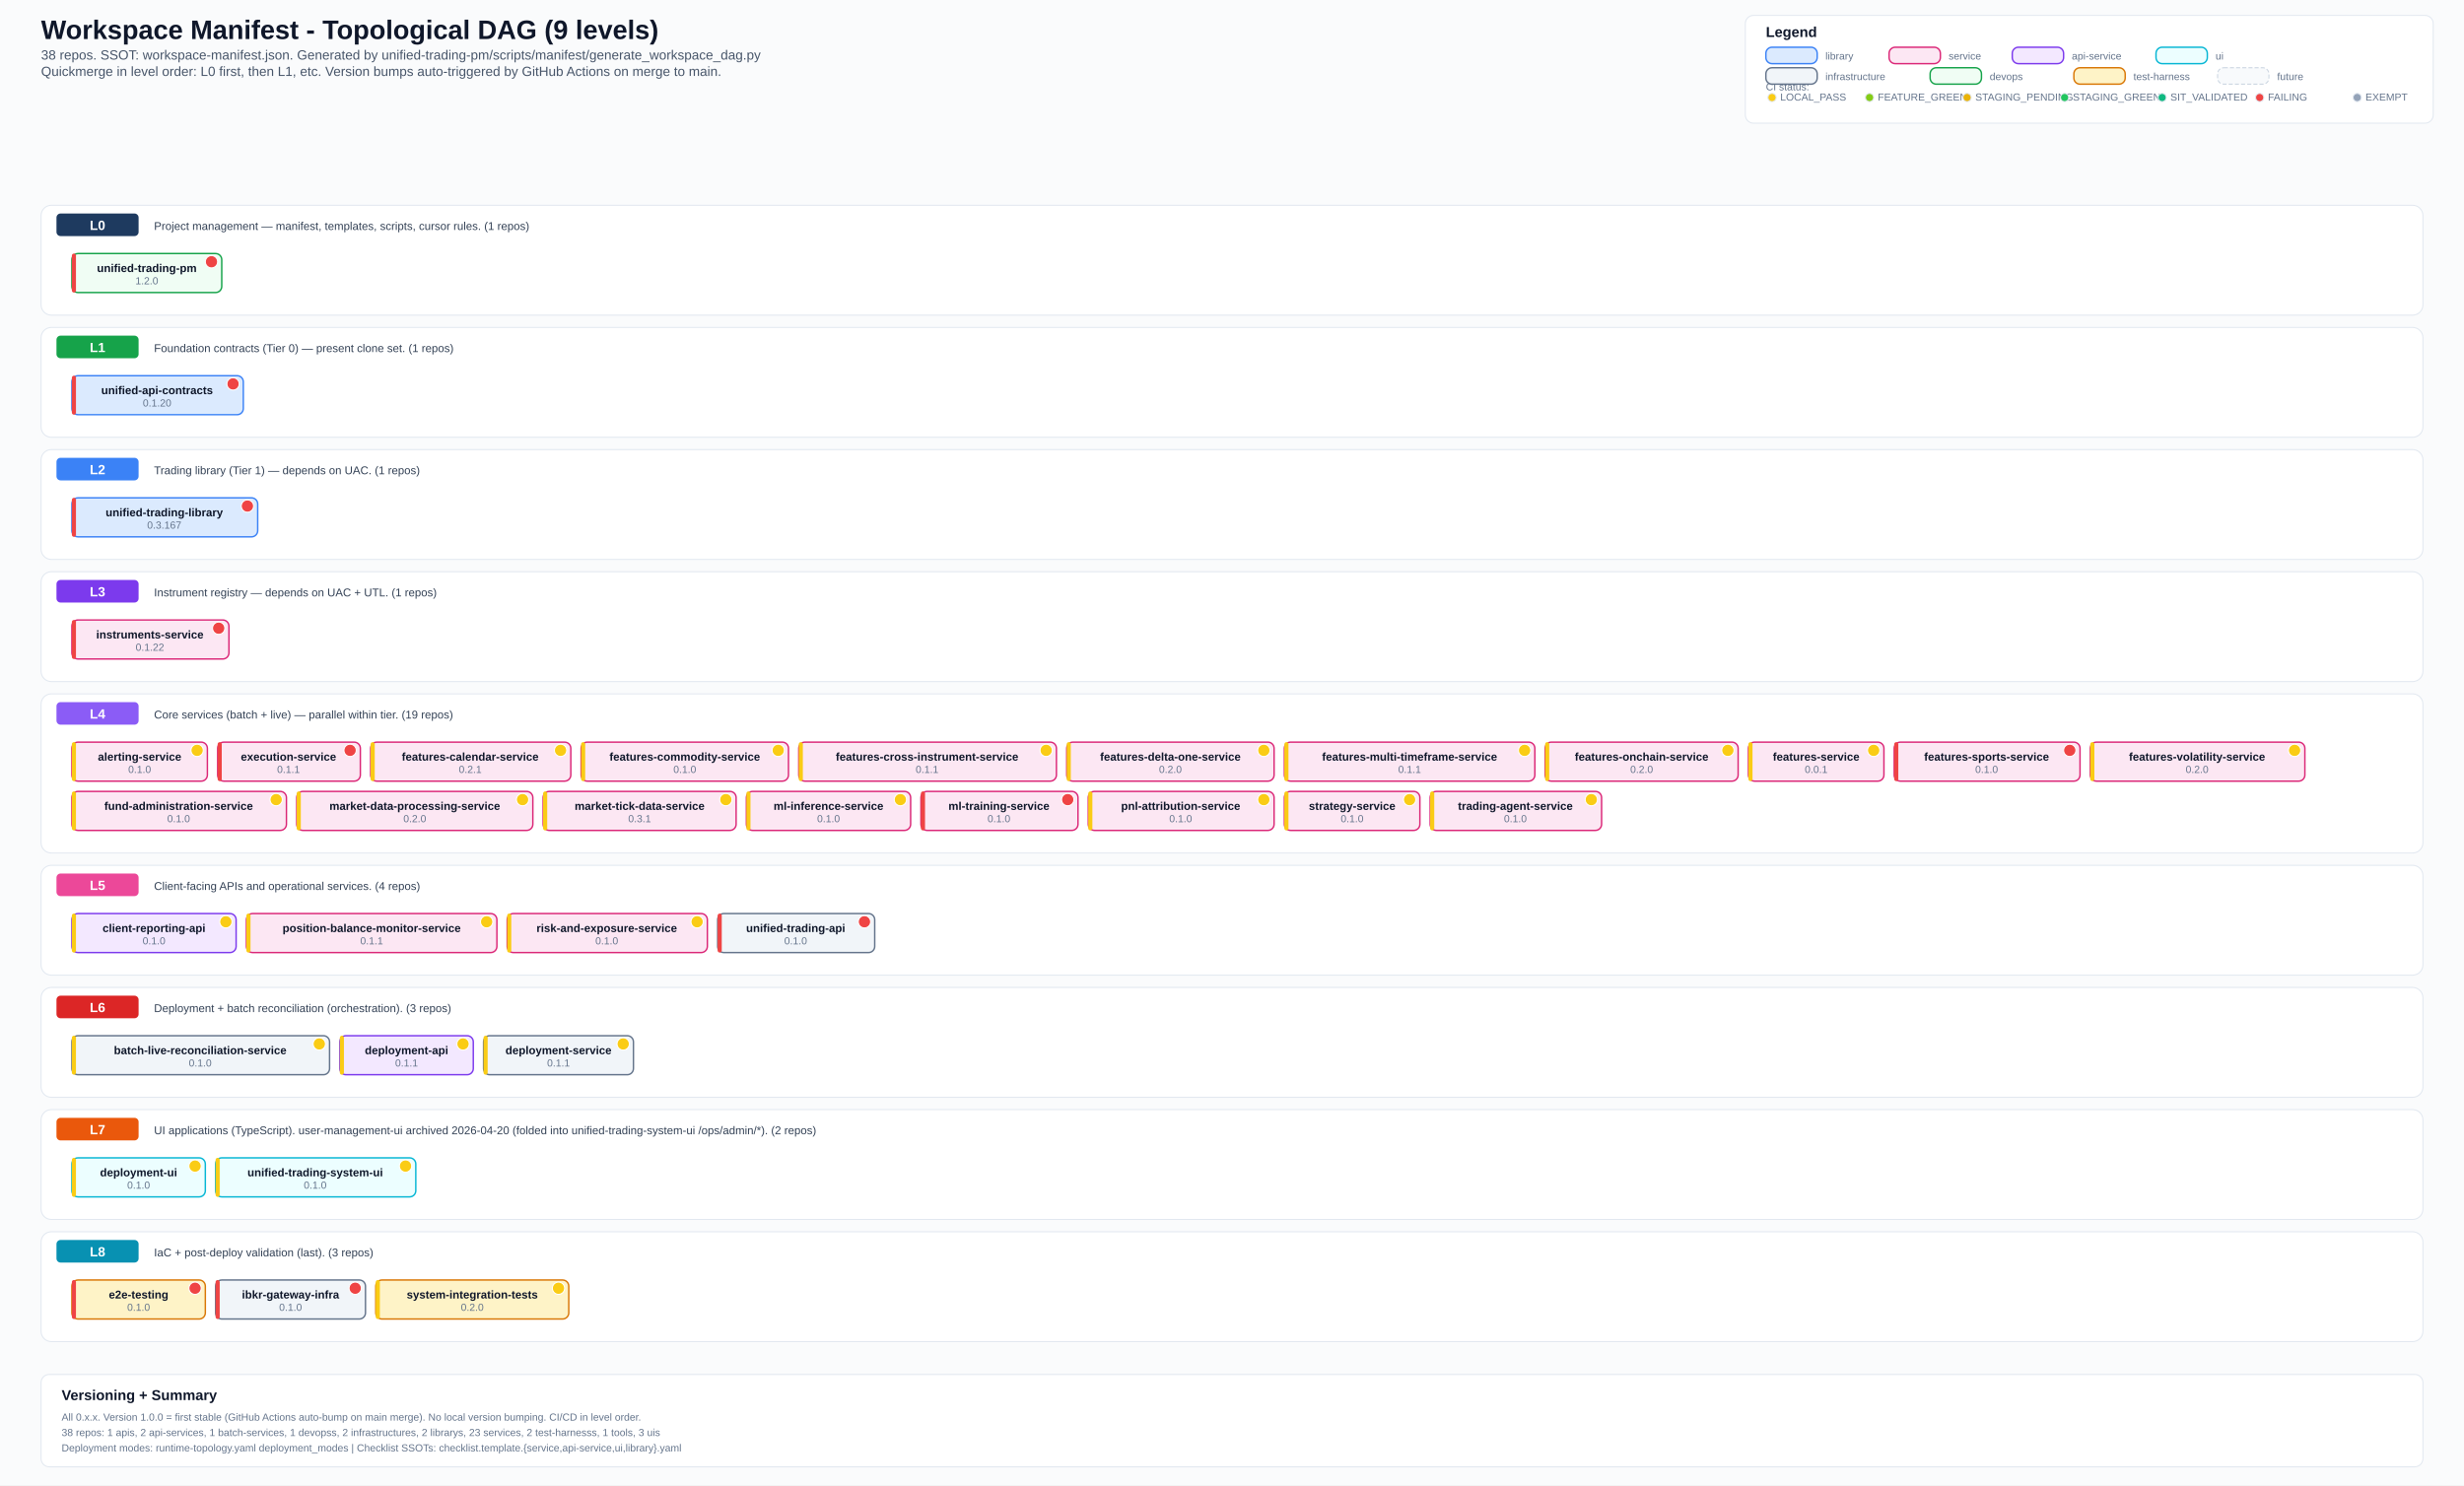
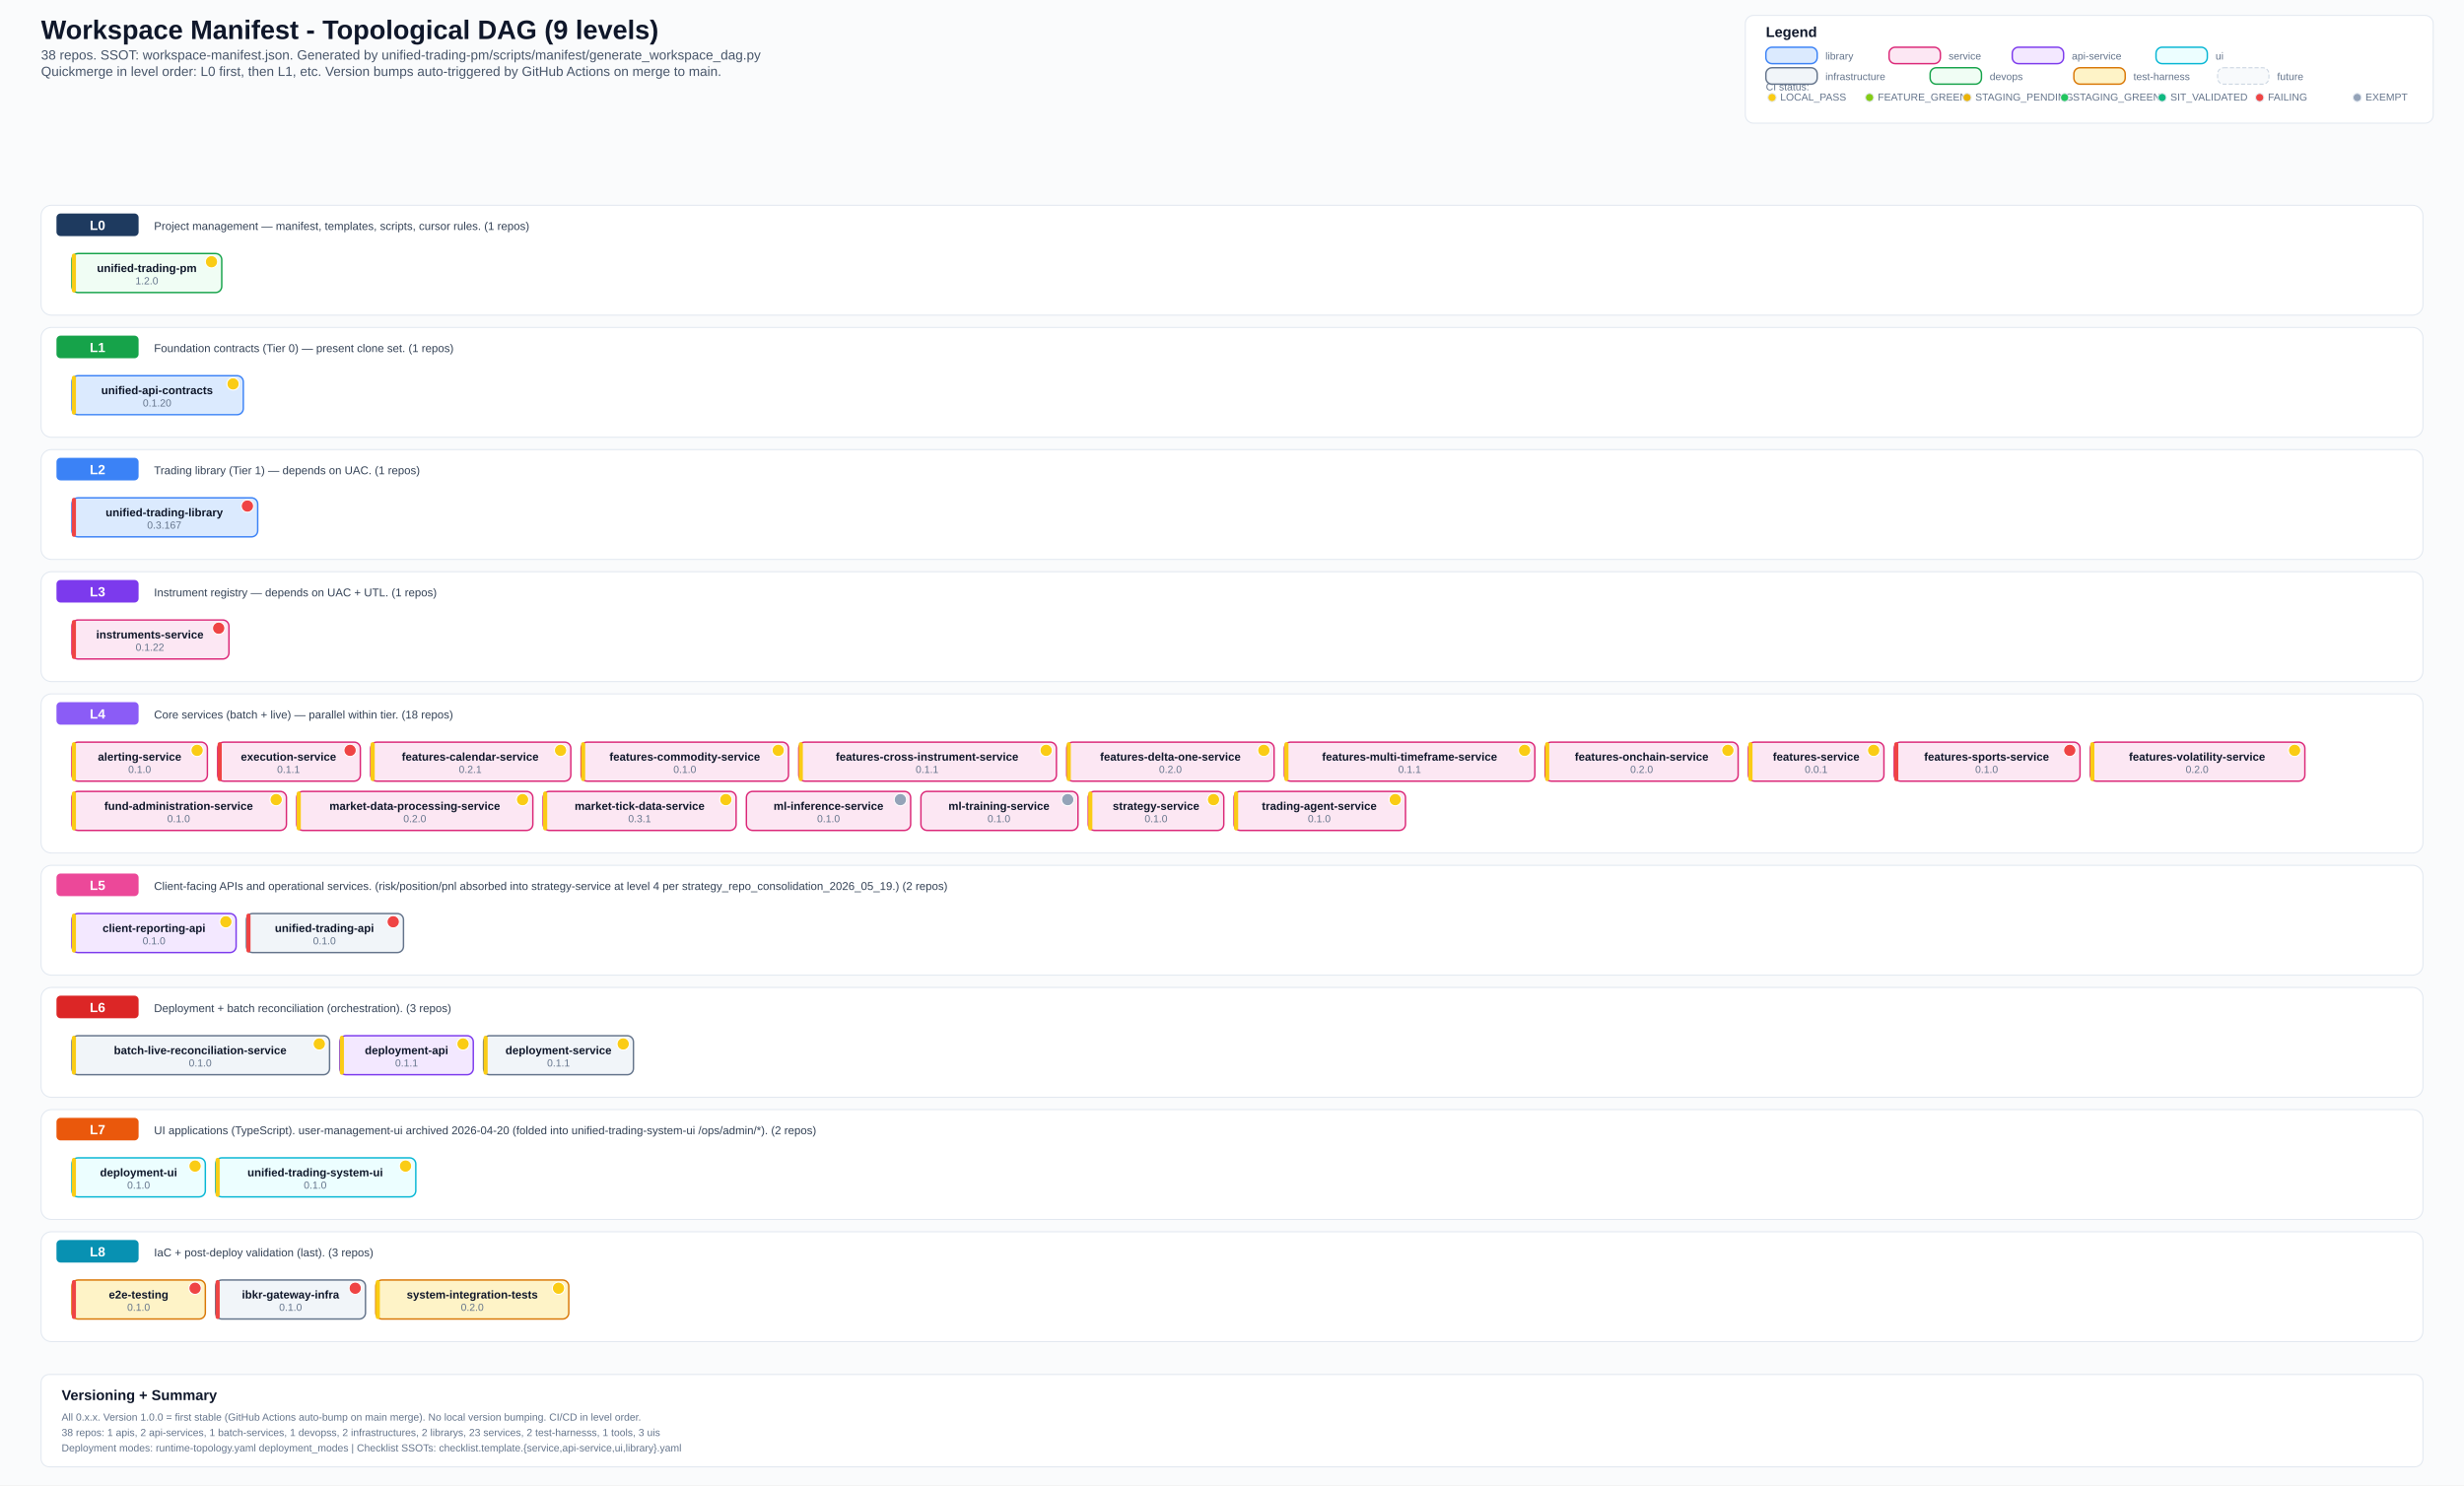
<svg xmlns="http://www.w3.org/2000/svg" width="2400" height="1447" viewBox="0 0 2400 1447">
  <defs>
    <style>
      .bg { fill: #fafbfc; }
      .title { font: 700 26px Arial, sans-serif; fill: #0f172a; }
      .subtitle { font: 500 13px Arial, sans-serif; fill: #475569; }
      .section { font: 700 14px Arial, sans-serif; fill: #0f172a; }
      .level-label { font: 700 13px Arial, sans-serif; fill: #ffffff; }
      .label { font: 600 11px Arial, sans-serif; fill: #0f172a; }
      .ver { font: 500 10px Arial, sans-serif; fill: #64748b; }
      .small { font: 500 10px Arial, sans-serif; fill: #64748b; }
      .desc { font: 500 11px Arial, sans-serif; fill: #334155; }
      .lib { fill: #dbeafe; stroke: #3b82f6; stroke-width: 1.4; rx: 6; }
      .svc { fill: #fce7f3; stroke: #db2777; stroke-width: 1.4; rx: 6; }
      .api { fill: #f3e8ff; stroke: #7c3aed; stroke-width: 1.4; rx: 6; }
      .ui-box { fill: #ecfeff; stroke: #06b6d4; stroke-width: 1.4; rx: 6; }
      .infra { fill: #f1f5f9; stroke: #64748b; stroke-width: 1.4; rx: 6; }
      .devops { fill: #f0fdf4; stroke: #16a34a; stroke-width: 1.4; rx: 6; }
      .test { fill: #fef3c7; stroke: #d97706; stroke-width: 1.4; rx: 6; }
      .future { fill: #f8fafc; stroke: #cbd5e1; stroke-width: 1; rx: 6; stroke-dasharray: 4 2; }
      .level-bg { fill: #ffffff; stroke: #e2e8f0; stroke-width: 1; rx: 10; }
      .level-badge { rx: 4; }
      .legend-box { fill: #ffffff; stroke: #e2e8f0; stroke-width: 1; rx: 8; }
  </style>
  </defs>
  <rect class="bg" x="0" y="0" width="2400" height="1447" />
  <text x="40" y="38" class="title">Workspace Manifest - Topological DAG (9 levels)</text>
  <text x="40" y="58" class="subtitle">38 repos. SSOT: workspace-manifest.json. Generated by unified-trading-pm/scripts/manifest/generate_workspace_dag.py</text>
  <text x="40" y="74" class="subtitle">Quickmerge in level order: L0 first, then L1, etc. Version bumps auto-triggered by GitHub Actions on merge to main.</text>
  <rect x="1700" y="15" width="670" height="105" class="legend-box" />
  <text x="1720" y="36" class="section">Legend</text>
  <text x="1720" y="88" class="small">CI status:</text>
  <circle cx="1726" cy="95" r="4" fill="#facc15" stroke="#e2e8f0" stroke-width="1" />
  <text x="1734" y="98" class="small">LOCAL_PASS</text>
  <circle cx="1821" cy="95" r="4" fill="#84cc16" stroke="#e2e8f0" stroke-width="1" />
  <text x="1829" y="98" class="small">FEATURE_GREEN</text>
  <circle cx="1916" cy="95" r="4" fill="#eab308" stroke="#e2e8f0" stroke-width="1" />
  <text x="1924" y="98" class="small">STAGING_PENDING</text>
  <circle cx="2011" cy="95" r="4" fill="#22c55e" stroke="#e2e8f0" stroke-width="1" />
  <text x="2019" y="98" class="small">STAGING_GREEN</text>
  <circle cx="2106" cy="95" r="4" fill="#10b981" stroke="#e2e8f0" stroke-width="1" />
  <text x="2114" y="98" class="small">SIT_VALIDATED</text>
  <circle cx="2201" cy="95" r="4" fill="#ef4444" stroke="#e2e8f0" stroke-width="1" />
  <text x="2209" y="98" class="small">FAILING</text>
  <circle cx="2296" cy="95" r="4" fill="#94a3b8" stroke="#e2e8f0" stroke-width="1" />
  <text x="2304" y="98" class="small">EXEMPT</text>
  <rect x="1720" y="46" width="50" height="16" class="lib" />
  <text x="1778" y="58" class="small">library</text>
  <rect x="1840" y="46" width="50" height="16" class="svc" />
  <text x="1898" y="58" class="small">service</text>
  <rect x="1960" y="46" width="50" height="16" class="api" />
  <text x="2018" y="58" class="small">api-service</text>
  <rect x="2100" y="46" width="50" height="16" class="ui-box" />
  <text x="2158" y="58" class="small">ui</text>
  <rect x="1720" y="66" width="50" height="16" class="infra" />
  <text x="1778" y="78" class="small">infrastructure</text>
  <rect x="1880" y="66" width="50" height="16" class="devops" />
  <text x="1938" y="78" class="small">devops</text>
  <rect x="2020" y="66" width="50" height="16" class="test" />
  <text x="2078" y="78" class="small">test-harness</text>
  <rect x="2160" y="66" width="50" height="16" class="future" />
  <text x="2218" y="78" class="small">future</text>
  <rect x="40" y="200" width="2320" height="107" class="level-bg" />
  <rect x="55" y="208" width="80" height="22" fill="#1e3a5f" class="level-badge" />
  <text x="95" y="224" text-anchor="middle" class="level-label">L0</text>
  <text x="150" y="224" class="desc">Project management — manifest, templates, scripts, cursor rules. (1 repos)</text>
  <rect x="70" y="247" width="146" height="38" class="devops" />
-   <rect x="70" y="247" width="4" height="38" fill="#ef4444" rx="2" />
+   <rect x="70" y="247" width="4" height="38" fill="#facc15" rx="2" />
  <text x="143" y="265" text-anchor="middle" class="label">unified-trading-pm</text>
-   <circle cx="206" cy="255" r="6" fill="#ef4444" stroke="#fff" stroke-width="1" />
+   <circle cx="206" cy="255" r="6" fill="#facc15" stroke="#fff" stroke-width="1" />
  <text x="143" y="277" text-anchor="middle" class="ver">1.2.0</text>
  <rect x="40" y="319" width="2320" height="107" class="level-bg" />
  <rect x="55" y="327" width="80" height="22" fill="#16a34a" class="level-badge" />
  <text x="95" y="343" text-anchor="middle" class="level-label">L1</text>
  <text x="150" y="343" class="desc">Foundation contracts (Tier 0) — present clone set. (1 repos)</text>
  <rect x="70" y="366" width="167" height="38" class="lib" />
-   <rect x="70" y="366" width="4" height="38" fill="#ef4444" rx="2" />
+   <rect x="70" y="366" width="4" height="38" fill="#facc15" rx="2" />
  <text x="153" y="384" text-anchor="middle" class="label">unified-api-contracts</text>
-   <circle cx="227" cy="374" r="6" fill="#ef4444" stroke="#fff" stroke-width="1" />
+   <circle cx="227" cy="374" r="6" fill="#facc15" stroke="#fff" stroke-width="1" />
  <text x="153" y="396" text-anchor="middle" class="ver">0.1.20</text>
  <rect x="40" y="438" width="2320" height="107" class="level-bg" />
  <rect x="55" y="446" width="80" height="22" fill="#3b82f6" class="level-badge" />
  <text x="95" y="462" text-anchor="middle" class="level-label">L2</text>
  <text x="150" y="462" class="desc">Trading library (Tier 1) — depends on UAC. (1 repos)</text>
  <rect x="70" y="485" width="181" height="38" class="lib" />
  <rect x="70" y="485" width="4" height="38" fill="#ef4444" rx="2" />
  <text x="160" y="503" text-anchor="middle" class="label">unified-trading-library</text>
  <circle cx="241" cy="493" r="6" fill="#ef4444" stroke="#fff" stroke-width="1" />
  <text x="160" y="515" text-anchor="middle" class="ver">0.3.167</text>
  <rect x="40" y="557" width="2320" height="107" class="level-bg" />
  <rect x="55" y="565" width="80" height="22" fill="#7c3aed" class="level-badge" />
  <text x="95" y="581" text-anchor="middle" class="level-label">L3</text>
  <text x="150" y="581" class="desc">Instrument registry — depends on UAC + UTL. (1 repos)</text>
  <rect x="70" y="604" width="153" height="38" class="svc" />
  <rect x="70" y="604" width="4" height="38" fill="#ef4444" rx="2" />
  <text x="146" y="622" text-anchor="middle" class="label">instruments-service</text>
  <circle cx="213" cy="612" r="6" fill="#ef4444" stroke="#fff" stroke-width="1" />
  <text x="146" y="634" text-anchor="middle" class="ver">0.1.22</text>
  <rect x="40" y="676" width="2320" height="155" class="level-bg" />
  <rect x="55" y="684" width="80" height="22" fill="#8b5cf6" class="level-badge" />
  <text x="95" y="700" text-anchor="middle" class="level-label">L4</text>
-   <text x="150" y="700" class="desc">Core services (batch + live) — parallel within tier. (19 repos)</text>
+   <text x="150" y="700" class="desc">Core services (batch + live) — parallel within tier. (18 repos)</text>
  <rect x="70" y="723" width="132" height="38" class="svc" />
  <rect x="70" y="723" width="4" height="38" fill="#facc15" rx="2" />
  <text x="136" y="741" text-anchor="middle" class="label">alerting-service</text>
  <circle cx="192" cy="731" r="6" fill="#facc15" stroke="#fff" stroke-width="1" />
  <text x="136" y="753" text-anchor="middle" class="ver">0.1.0</text>
  <rect x="212" y="723" width="139" height="38" class="svc" />
  <rect x="212" y="723" width="4" height="38" fill="#ef4444" rx="2" />
  <text x="281" y="741" text-anchor="middle" class="label">execution-service</text>
  <circle cx="341" cy="731" r="6" fill="#ef4444" stroke="#fff" stroke-width="1" />
  <text x="281" y="753" text-anchor="middle" class="ver">0.1.1</text>
  <rect x="361" y="723" width="195" height="38" class="svc" />
  <rect x="361" y="723" width="4" height="38" fill="#facc15" rx="2" />
  <text x="458" y="741" text-anchor="middle" class="label">features-calendar-service</text>
  <circle cx="546" cy="731" r="6" fill="#facc15" stroke="#fff" stroke-width="1" />
  <text x="458" y="753" text-anchor="middle" class="ver">0.2.1</text>
  <rect x="566" y="723" width="202" height="38" class="svc" />
  <rect x="566" y="723" width="4" height="38" fill="#facc15" rx="2" />
  <text x="667" y="741" text-anchor="middle" class="label">features-commodity-service</text>
  <circle cx="758" cy="731" r="6" fill="#facc15" stroke="#fff" stroke-width="1" />
  <text x="667" y="753" text-anchor="middle" class="ver">0.1.0</text>
  <rect x="778" y="723" width="251" height="38" class="svc" />
  <rect x="778" y="723" width="4" height="38" fill="#facc15" rx="2" />
  <text x="903" y="741" text-anchor="middle" class="label">features-cross-instrument-service</text>
  <circle cx="1019" cy="731" r="6" fill="#facc15" stroke="#fff" stroke-width="1" />
  <text x="903" y="753" text-anchor="middle" class="ver">0.1.1</text>
  <rect x="1039" y="723" width="202" height="38" class="svc" />
  <rect x="1039" y="723" width="4" height="38" fill="#facc15" rx="2" />
  <text x="1140" y="741" text-anchor="middle" class="label">features-delta-one-service</text>
  <circle cx="1231" cy="731" r="6" fill="#facc15" stroke="#fff" stroke-width="1" />
  <text x="1140" y="753" text-anchor="middle" class="ver">0.2.0</text>
  <rect x="1251" y="723" width="244" height="38" class="svc" />
  <rect x="1251" y="723" width="4" height="38" fill="#facc15" rx="2" />
  <text x="1373" y="741" text-anchor="middle" class="label">features-multi-timeframe-service</text>
  <circle cx="1485" cy="731" r="6" fill="#facc15" stroke="#fff" stroke-width="1" />
  <text x="1373" y="753" text-anchor="middle" class="ver">0.1.1</text>
  <rect x="1505" y="723" width="188" height="38" class="svc" />
  <rect x="1505" y="723" width="4" height="38" fill="#facc15" rx="2" />
  <text x="1599" y="741" text-anchor="middle" class="label">features-onchain-service</text>
  <circle cx="1683" cy="731" r="6" fill="#facc15" stroke="#fff" stroke-width="1" />
  <text x="1599" y="753" text-anchor="middle" class="ver">0.2.0</text>
  <rect x="1703" y="723" width="132" height="38" class="svc" />
  <rect x="1703" y="723" width="4" height="38" fill="#facc15" rx="2" />
  <text x="1769" y="741" text-anchor="middle" class="label">features-service</text>
  <circle cx="1825" cy="731" r="6" fill="#facc15" stroke="#fff" stroke-width="1" />
  <text x="1769" y="753" text-anchor="middle" class="ver">0.0.1</text>
  <rect x="1845" y="723" width="181" height="38" class="svc" />
  <rect x="1845" y="723" width="4" height="38" fill="#ef4444" rx="2" />
  <text x="1935" y="741" text-anchor="middle" class="label">features-sports-service</text>
  <circle cx="2016" cy="731" r="6" fill="#ef4444" stroke="#fff" stroke-width="1" />
  <text x="1935" y="753" text-anchor="middle" class="ver">0.1.0</text>
  <rect x="2036" y="723" width="209" height="38" class="svc" />
  <rect x="2036" y="723" width="4" height="38" fill="#facc15" rx="2" />
  <text x="2140" y="741" text-anchor="middle" class="label">features-volatility-service</text>
  <circle cx="2235" cy="731" r="6" fill="#facc15" stroke="#fff" stroke-width="1" />
  <text x="2140" y="753" text-anchor="middle" class="ver">0.2.0</text>
  <rect x="70" y="771" width="209" height="38" class="svc" />
  <rect x="70" y="771" width="4" height="38" fill="#facc15" rx="2" />
  <text x="174" y="789" text-anchor="middle" class="label">fund-administration-service</text>
  <circle cx="269" cy="779" r="6" fill="#facc15" stroke="#fff" stroke-width="1" />
  <text x="174" y="801" text-anchor="middle" class="ver">0.1.0</text>
  <rect x="289" y="771" width="230" height="38" class="svc" />
  <rect x="289" y="771" width="4" height="38" fill="#facc15" rx="2" />
  <text x="404" y="789" text-anchor="middle" class="label">market-data-processing-service</text>
  <circle cx="509" cy="779" r="6" fill="#facc15" stroke="#fff" stroke-width="1" />
  <text x="404" y="801" text-anchor="middle" class="ver">0.2.0</text>
  <rect x="529" y="771" width="188" height="38" class="svc" />
  <rect x="529" y="771" width="4" height="38" fill="#facc15" rx="2" />
  <text x="623" y="789" text-anchor="middle" class="label">market-tick-data-service</text>
  <circle cx="707" cy="779" r="6" fill="#facc15" stroke="#fff" stroke-width="1" />
  <text x="623" y="801" text-anchor="middle" class="ver">0.3.1</text>
  <rect x="727" y="771" width="160" height="38" class="svc" />
-   <rect x="727" y="771" width="4" height="38" fill="#facc15" rx="2" />
  <text x="807" y="789" text-anchor="middle" class="label">ml-inference-service</text>
-   <circle cx="877" cy="779" r="6" fill="#facc15" stroke="#fff" stroke-width="1" />
+   <circle cx="877" cy="779" r="6" fill="#94a3b8" stroke="#fff" stroke-width="1" />
  <text x="807" y="801" text-anchor="middle" class="ver">0.1.0</text>
  <rect x="897" y="771" width="153" height="38" class="svc" />
-   <rect x="897" y="771" width="4" height="38" fill="#ef4444" rx="2" />
  <text x="973" y="789" text-anchor="middle" class="label">ml-training-service</text>
-   <circle cx="1040" cy="779" r="6" fill="#ef4444" stroke="#fff" stroke-width="1" />
+   <circle cx="1040" cy="779" r="6" fill="#94a3b8" stroke="#fff" stroke-width="1" />
  <text x="973" y="801" text-anchor="middle" class="ver">0.1.0</text>
-   <rect x="1060" y="771" width="181" height="38" class="svc" />
+   <rect x="1060" y="771" width="132" height="38" class="svc" />
  <rect x="1060" y="771" width="4" height="38" fill="#facc15" rx="2" />
-   <text x="1150" y="789" text-anchor="middle" class="label">pnl-attribution-service</text>
-   <circle cx="1231" cy="779" r="6" fill="#facc15" stroke="#fff" stroke-width="1" />
-   <text x="1150" y="801" text-anchor="middle" class="ver">0.1.0</text>
-   <rect x="1251" y="771" width="132" height="38" class="svc" />
-   <rect x="1251" y="771" width="4" height="38" fill="#facc15" rx="2" />
-   <text x="1317" y="789" text-anchor="middle" class="label">strategy-service</text>
-   <circle cx="1373" cy="779" r="6" fill="#facc15" stroke="#fff" stroke-width="1" />
-   <text x="1317" y="801" text-anchor="middle" class="ver">0.1.0</text>
-   <rect x="1393" y="771" width="167" height="38" class="svc" />
-   <rect x="1393" y="771" width="4" height="38" fill="#facc15" rx="2" />
-   <text x="1476" y="789" text-anchor="middle" class="label">trading-agent-service</text>
-   <circle cx="1550" cy="779" r="6" fill="#facc15" stroke="#fff" stroke-width="1" />
-   <text x="1476" y="801" text-anchor="middle" class="ver">0.1.0</text>
+   <text x="1126" y="789" text-anchor="middle" class="label">strategy-service</text>
+   <circle cx="1182" cy="779" r="6" fill="#facc15" stroke="#fff" stroke-width="1" />
+   <text x="1126" y="801" text-anchor="middle" class="ver">0.1.0</text>
+   <rect x="1202" y="771" width="167" height="38" class="svc" />
+   <rect x="1202" y="771" width="4" height="38" fill="#facc15" rx="2" />
+   <text x="1285" y="789" text-anchor="middle" class="label">trading-agent-service</text>
+   <circle cx="1359" cy="779" r="6" fill="#facc15" stroke="#fff" stroke-width="1" />
+   <text x="1285" y="801" text-anchor="middle" class="ver">0.1.0</text>
  <rect x="40" y="843" width="2320" height="107" class="level-bg" />
  <rect x="55" y="851" width="80" height="22" fill="#ec4899" class="level-badge" />
  <text x="95" y="867" text-anchor="middle" class="level-label">L5</text>
-   <text x="150" y="867" class="desc">Client-facing APIs and operational services. (4 repos)</text>
+   <text x="150" y="867" class="desc">Client-facing APIs and operational services. (risk/position/pnl absorbed into strategy-service at level 4 per strategy_repo_consolidation_2026_05_19.) (2 repos)</text>
  <rect x="70" y="890" width="160" height="38" class="api" />
  <rect x="70" y="890" width="4" height="38" fill="#facc15" rx="2" />
  <text x="150" y="908" text-anchor="middle" class="label">client-reporting-api</text>
  <circle cx="220" cy="898" r="6" fill="#facc15" stroke="#fff" stroke-width="1" />
  <text x="150" y="920" text-anchor="middle" class="ver">0.1.0</text>
-   <rect x="240" y="890" width="244" height="38" class="svc" />
-   <rect x="240" y="890" width="4" height="38" fill="#facc15" rx="2" />
-   <text x="362" y="908" text-anchor="middle" class="label">position-balance-monitor-service</text>
-   <circle cx="474" cy="898" r="6" fill="#facc15" stroke="#fff" stroke-width="1" />
-   <text x="362" y="920" text-anchor="middle" class="ver">0.1.1</text>
-   <rect x="494" y="890" width="195" height="38" class="svc" />
-   <rect x="494" y="890" width="4" height="38" fill="#facc15" rx="2" />
-   <text x="591" y="908" text-anchor="middle" class="label">risk-and-exposure-service</text>
-   <circle cx="679" cy="898" r="6" fill="#facc15" stroke="#fff" stroke-width="1" />
-   <text x="591" y="920" text-anchor="middle" class="ver">0.1.0</text>
-   <rect x="699" y="890" width="153" height="38" class="infra" />
-   <rect x="699" y="890" width="4" height="38" fill="#ef4444" rx="2" />
-   <text x="775" y="908" text-anchor="middle" class="label">unified-trading-api</text>
-   <circle cx="842" cy="898" r="6" fill="#ef4444" stroke="#fff" stroke-width="1" />
-   <text x="775" y="920" text-anchor="middle" class="ver">0.1.0</text>
+   <rect x="240" y="890" width="153" height="38" class="infra" />
+   <rect x="240" y="890" width="4" height="38" fill="#ef4444" rx="2" />
+   <text x="316" y="908" text-anchor="middle" class="label">unified-trading-api</text>
+   <circle cx="383" cy="898" r="6" fill="#ef4444" stroke="#fff" stroke-width="1" />
+   <text x="316" y="920" text-anchor="middle" class="ver">0.1.0</text>
  <rect x="40" y="962" width="2320" height="107" class="level-bg" />
  <rect x="55" y="970" width="80" height="22" fill="#dc2626" class="level-badge" />
  <text x="95" y="986" text-anchor="middle" class="level-label">L6</text>
  <text x="150" y="986" class="desc">Deployment + batch reconciliation (orchestration). (3 repos)</text>
  <rect x="70" y="1009" width="251" height="38" class="infra" />
  <rect x="70" y="1009" width="4" height="38" fill="#facc15" rx="2" />
  <text x="195" y="1027" text-anchor="middle" class="label">batch-live-reconciliation-service</text>
  <circle cx="311" cy="1017" r="6" fill="#facc15" stroke="#fff" stroke-width="1" />
  <text x="195" y="1039" text-anchor="middle" class="ver">0.1.0</text>
  <rect x="331" y="1009" width="130" height="38" class="api" />
  <rect x="331" y="1009" width="4" height="38" fill="#facc15" rx="2" />
  <text x="396" y="1027" text-anchor="middle" class="label">deployment-api</text>
  <circle cx="451" cy="1017" r="6" fill="#facc15" stroke="#fff" stroke-width="1" />
  <text x="396" y="1039" text-anchor="middle" class="ver">0.1.1</text>
  <rect x="471" y="1009" width="146" height="38" class="infra" />
  <rect x="471" y="1009" width="4" height="38" fill="#facc15" rx="2" />
  <text x="544" y="1027" text-anchor="middle" class="label">deployment-service</text>
  <circle cx="607" cy="1017" r="6" fill="#facc15" stroke="#fff" stroke-width="1" />
  <text x="544" y="1039" text-anchor="middle" class="ver">0.1.1</text>
  <rect x="40" y="1081" width="2320" height="107" class="level-bg" />
  <rect x="55" y="1089" width="80" height="22" fill="#ea580c" class="level-badge" />
  <text x="95" y="1105" text-anchor="middle" class="level-label">L7</text>
  <text x="150" y="1105" class="desc">UI applications (TypeScript). user-management-ui archived 2026-04-20 (folded into unified-trading-system-ui /ops/admin/*). (2 repos)</text>
  <rect x="70" y="1128" width="130" height="38" class="ui-box" />
  <rect x="70" y="1128" width="4" height="38" fill="#facc15" rx="2" />
  <text x="135" y="1146" text-anchor="middle" class="label">deployment-ui</text>
  <circle cx="190" cy="1136" r="6" fill="#facc15" stroke="#fff" stroke-width="1" />
  <text x="135" y="1158" text-anchor="middle" class="ver">0.1.0</text>
  <rect x="210" y="1128" width="195" height="38" class="ui-box" />
  <rect x="210" y="1128" width="4" height="38" fill="#facc15" rx="2" />
  <text x="307" y="1146" text-anchor="middle" class="label">unified-trading-system-ui</text>
  <circle cx="395" cy="1136" r="6" fill="#facc15" stroke="#fff" stroke-width="1" />
  <text x="307" y="1158" text-anchor="middle" class="ver">0.1.0</text>
  <rect x="40" y="1200" width="2320" height="107" class="level-bg" />
  <rect x="55" y="1208" width="80" height="22" fill="#0891b2" class="level-badge" />
  <text x="95" y="1224" text-anchor="middle" class="level-label">L8</text>
  <text x="150" y="1224" class="desc">IaC + post-deploy validation (last). (3 repos)</text>
  <rect x="70" y="1247" width="130" height="38" class="test" />
  <rect x="70" y="1247" width="4" height="38" fill="#ef4444" rx="2" />
  <text x="135" y="1265" text-anchor="middle" class="label">e2e-testing</text>
  <circle cx="190" cy="1255" r="6" fill="#ef4444" stroke="#fff" stroke-width="1" />
  <text x="135" y="1277" text-anchor="middle" class="ver">0.1.0</text>
  <rect x="210" y="1247" width="146" height="38" class="infra" />
  <rect x="210" y="1247" width="4" height="38" fill="#ef4444" rx="2" />
  <text x="283" y="1265" text-anchor="middle" class="label">ibkr-gateway-infra</text>
  <circle cx="346" cy="1255" r="6" fill="#ef4444" stroke="#fff" stroke-width="1" />
  <text x="283" y="1277" text-anchor="middle" class="ver">0.1.0</text>
  <rect x="366" y="1247" width="188" height="38" class="test" />
  <rect x="366" y="1247" width="4" height="38" fill="#facc15" rx="2" />
  <text x="460" y="1265" text-anchor="middle" class="label">system-integration-tests</text>
  <circle cx="544" cy="1255" r="6" fill="#facc15" stroke="#fff" stroke-width="1" />
  <text x="460" y="1277" text-anchor="middle" class="ver">0.2.0</text>
  <rect x="40" y="1339" width="2320" height="90" fill="#ffffff" stroke="#e2e8f0" stroke-width="1" rx="8" />
  <text x="60" y="1364" class="section">Versioning + Summary</text>
  <text x="60" y="1384" class="small">All 0.x.x. Version 1.0.0 = first stable (GitHub Actions auto-bump on main merge). No local version bumping. CI/CD in level order.</text>
  <text x="60" y="1399" class="small">38 repos: 1 apis, 2 api-services, 1 batch-services, 1 devopss, 2 infrastructures, 2 librarys, 23 services, 2 test-harnesss, 1 tools, 3 uis</text>
  <text x="60" y="1414" class="small">Deployment modes: runtime-topology.yaml deployment_modes | Checklist SSOTs: checklist.template.{service,api-service,ui,library}.yaml</text>
</svg>
